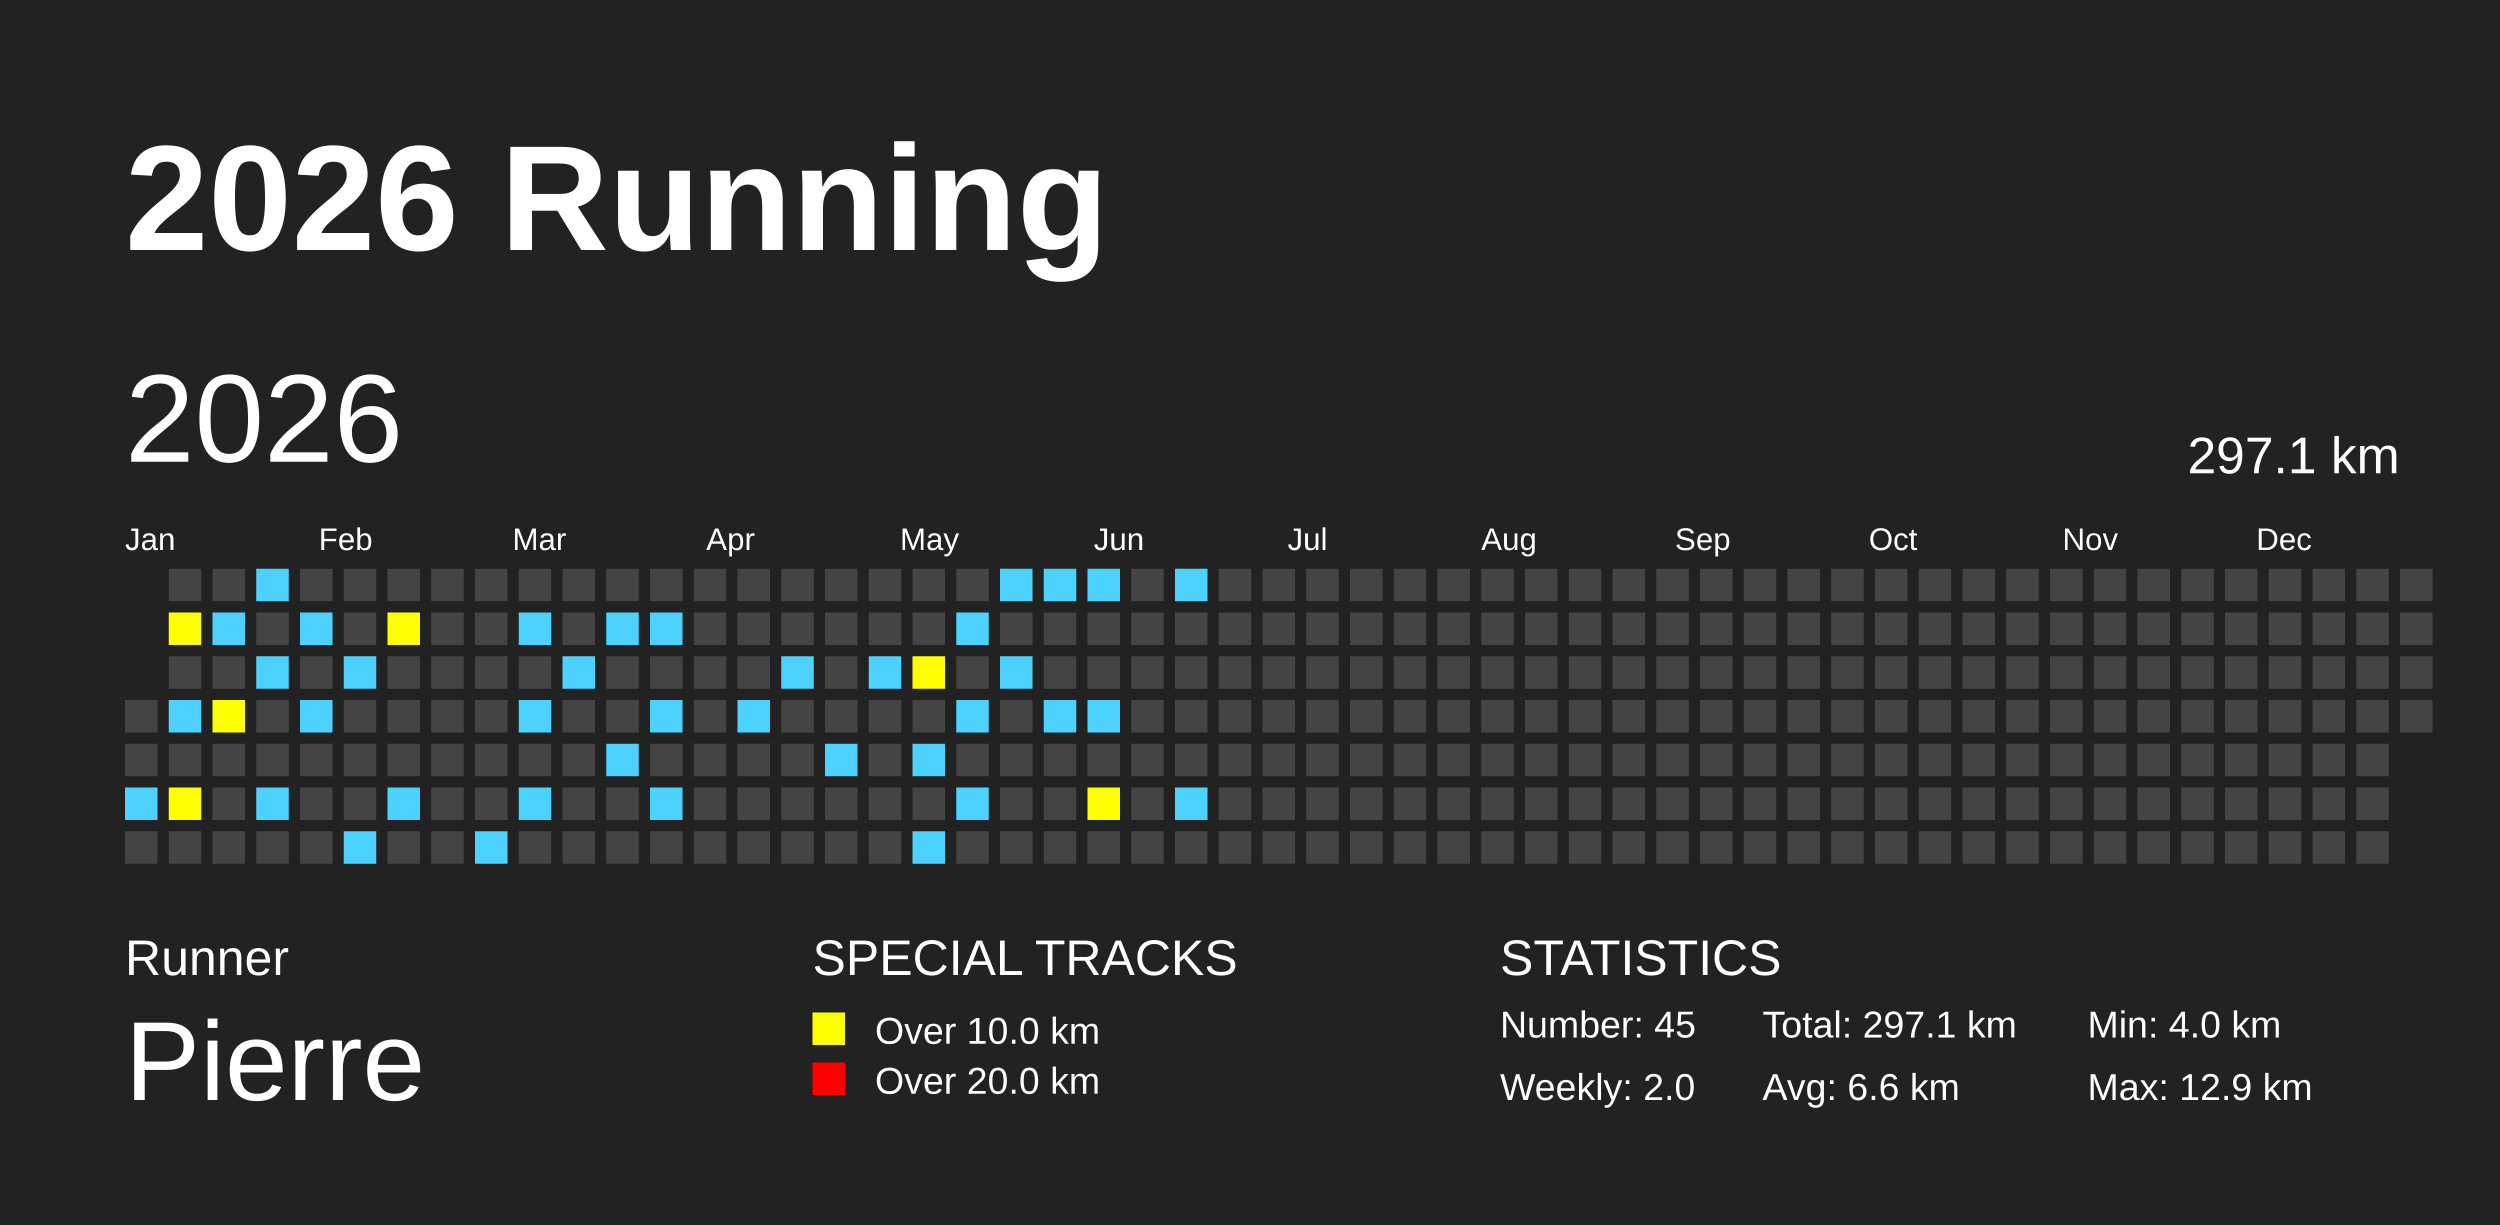
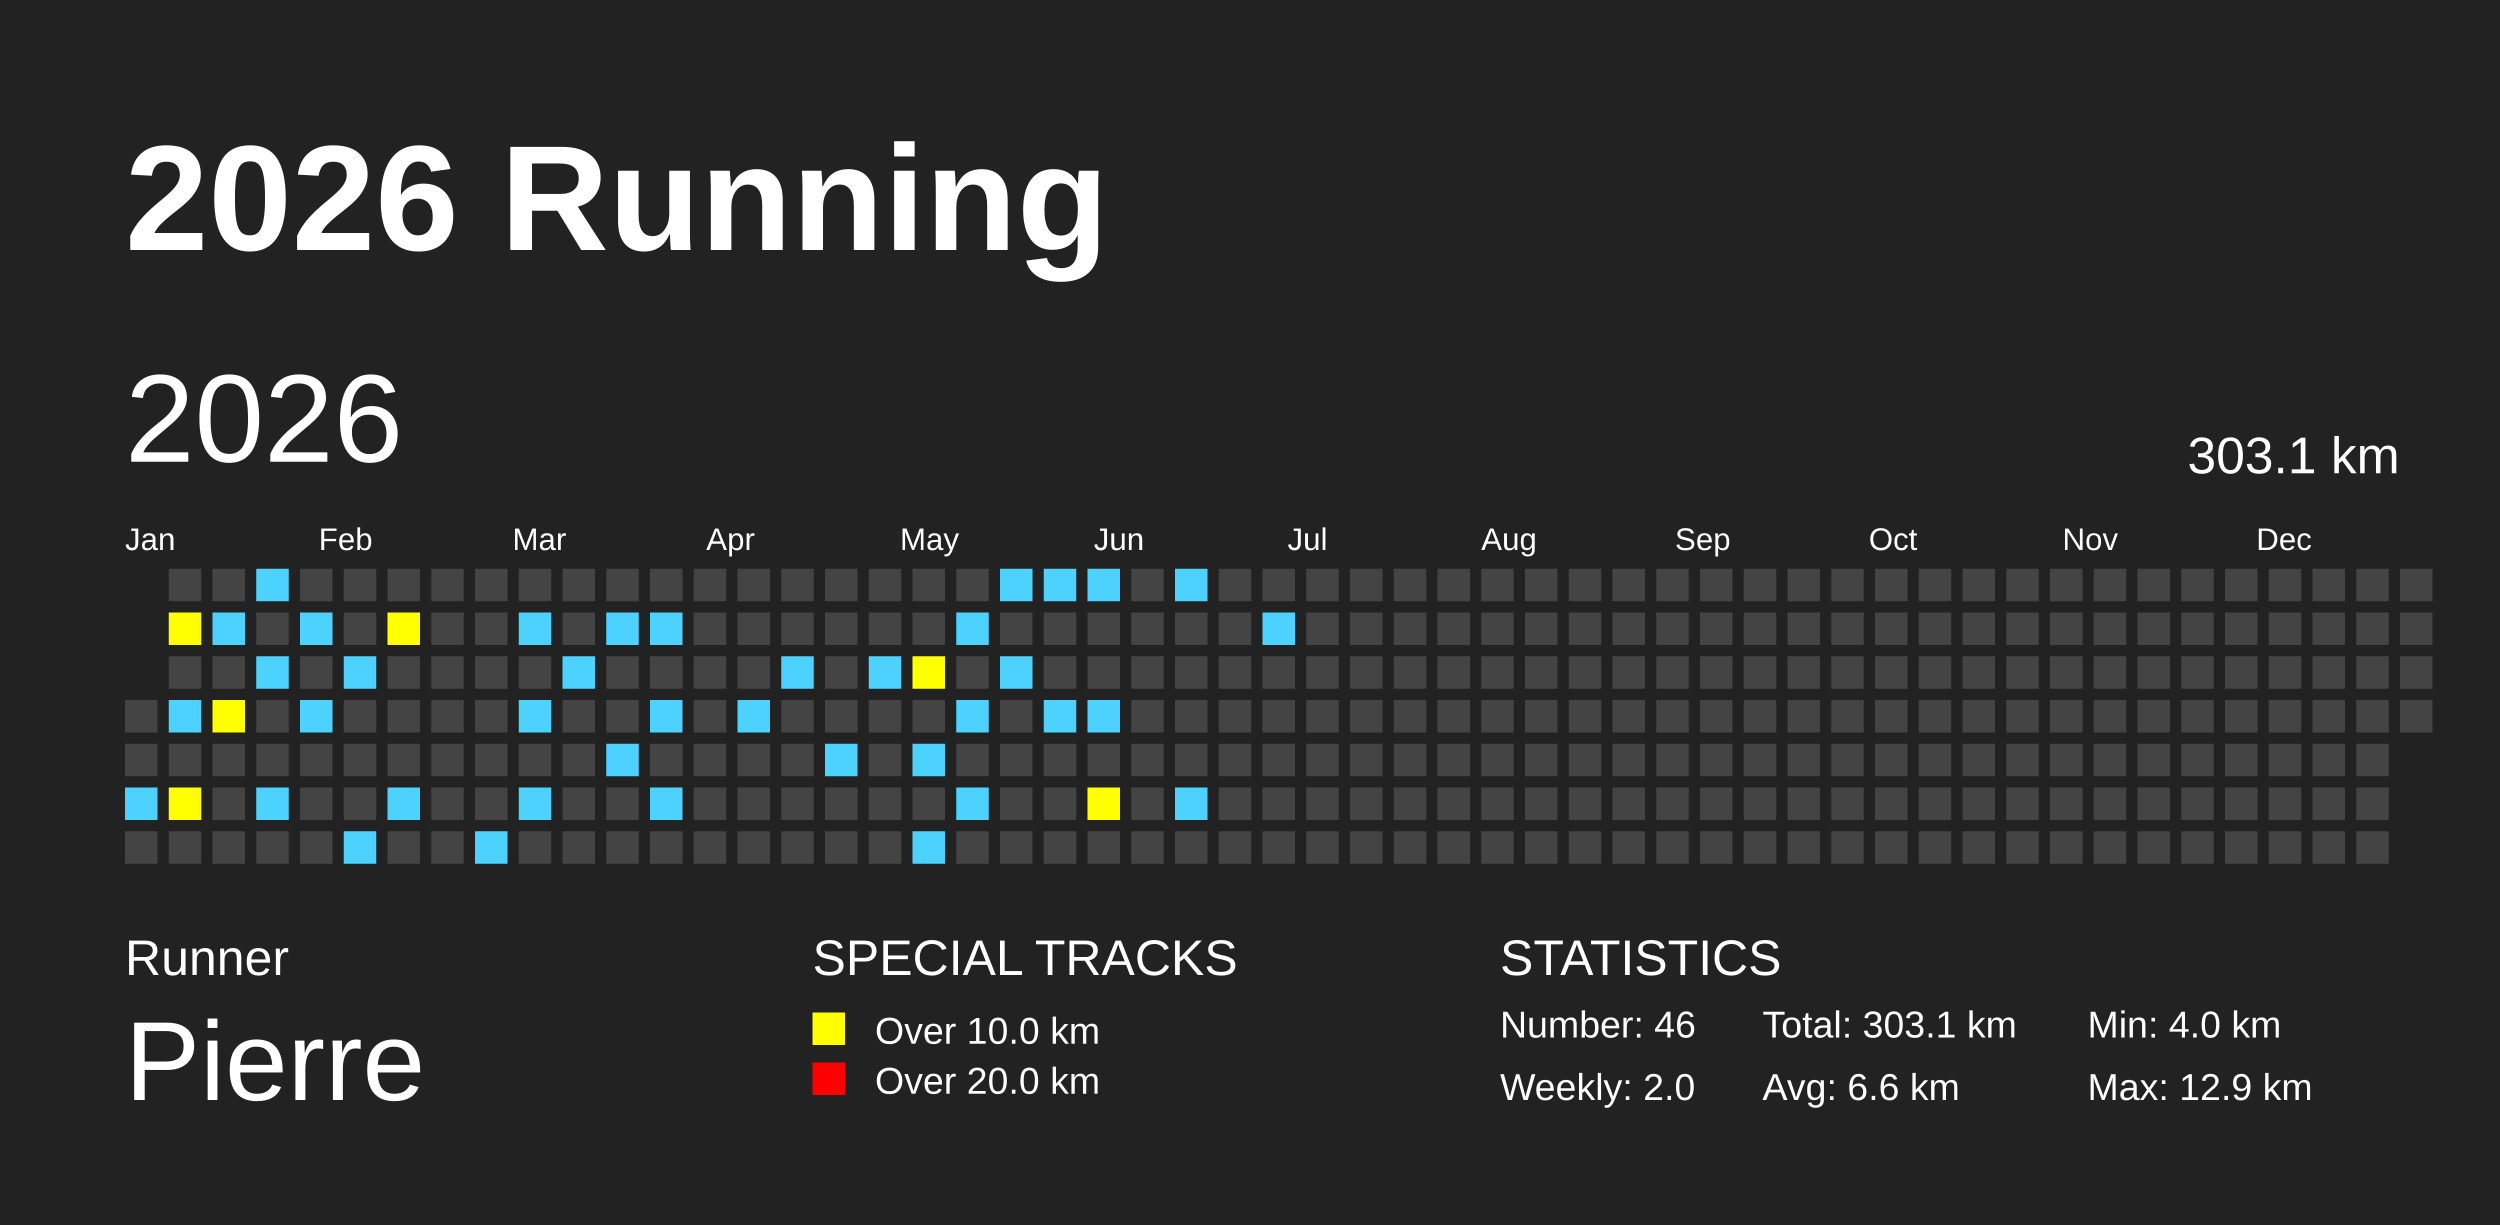
<svg xmlns="http://www.w3.org/2000/svg" baseProfile="full" height="98mm" version="1.1" viewBox="0,0,200,98" width="200mm">
  <defs />
  <rect fill="#222222" height="98" width="200" x="0" y="0" />
  <text fill="#FFFFFF" style="font-size:12px; font-family:Arial; font-weight:bold;" x="10" y="20">2026 Running</text>
  <text fill="#FFFFFF" style="font-size:4px; font-family:Arial" x="10" y="78">Runner</text>
  <text fill="#FFFFFF" style="font-size:9px; font-family:Arial" x="10" y="88">Pierre</text>
  <text fill="#FFFFFF" style="font-size:4px; font-family:Arial" x="65" y="78">SPECIAL TRACKS</text>
  <rect fill="yellow" height="2.6" width="2.6" x="65" y="81" />
  <text fill="#FFFFFF" style="font-size:3px; font-family:Arial" x="70" y="83.5">Over 10.0 km</text>
  <rect fill="red" height="2.6" width="2.6" x="65" y="85" />
  <text fill="#FFFFFF" style="font-size:3px; font-family:Arial" x="70" y="87.5">Over 20.0 km</text>
  <text fill="#FFFFFF" style="font-size:4px; font-family:Arial" x="120" y="78">STATISTICS</text>
-   <text fill="#FFFFFF" style="font-size:3px; font-family:Arial" x="120" y="83">Number: 45</text>
+   <text fill="#FFFFFF" style="font-size:3px; font-family:Arial" x="120" y="83">Number: 46</text>
  <text fill="#FFFFFF" style="font-size:3px; font-family:Arial" x="120" y="88">Weekly: 2.0</text>
-   <text fill="#FFFFFF" style="font-size:3px; font-family:Arial" x="141" y="83">Total: 297.1 km</text>
+   <text fill="#FFFFFF" style="font-size:3px; font-family:Arial" x="141" y="83">Total: 303.1 km</text>
  <text fill="#FFFFFF" style="font-size:3px; font-family:Arial" x="141" y="88">Avg: 6.6 km</text>
  <text fill="#FFFFFF" style="font-size:3px; font-family:Arial" x="167" y="83">Min: 4.0 km</text>
  <text fill="#FFFFFF" style="font-size:3px; font-family:Arial" x="167" y="88">Max: 12.9 km</text>
  <text dominant-baseline="hanging" fill="#FFFFFF" style="font-size:10.0px; font-family:Arial;" x="10" y="30">2026</text>
-   <text dominant-baseline="hanging" fill="#FFFFFF" style="font-size:4.125px; font-family:Arial;" x="175" y="35">297.1 km</text>
+   <text dominant-baseline="hanging" fill="#FFFFFF" style="font-size:4.125px; font-family:Arial;" x="175" y="35">303.1 km</text>
  <text fill="#FFFFFF" style="font-size:2.5px; font-family:Arial" x="10.0" y="44">Jan</text>
  <text fill="#FFFFFF" style="font-size:2.5px; font-family:Arial" x="25.5" y="44">Feb</text>
  <text fill="#FFFFFF" style="font-size:2.5px; font-family:Arial" x="41.0" y="44">Mar</text>
  <text fill="#FFFFFF" style="font-size:2.5px; font-family:Arial" x="56.5" y="44">Apr</text>
  <text fill="#FFFFFF" style="font-size:2.5px; font-family:Arial" x="72.0" y="44">May</text>
  <text fill="#FFFFFF" style="font-size:2.5px; font-family:Arial" x="87.5" y="44">Jun</text>
  <text fill="#FFFFFF" style="font-size:2.5px; font-family:Arial" x="103.0" y="44">Jul</text>
  <text fill="#FFFFFF" style="font-size:2.5px; font-family:Arial" x="118.5" y="44">Aug</text>
  <text fill="#FFFFFF" style="font-size:2.5px; font-family:Arial" x="134.0" y="44">Sep</text>
  <text fill="#FFFFFF" style="font-size:2.5px; font-family:Arial" x="149.5" y="44">Oct</text>
  <text fill="#FFFFFF" style="font-size:2.5px; font-family:Arial" x="165.0" y="44">Nov</text>
  <text fill="#FFFFFF" style="font-size:2.5px; font-family:Arial" x="180.5" y="44">Dec</text>
  <rect fill="#444444" height="2.6" width="2.6" x="10.0" y="56.0" />
  <rect fill="#444444" height="2.6" width="2.6" x="10.0" y="59.5" />
  <rect fill="#4DD2FF" height="2.6" width="2.6" x="10.0" y="63.0" />
  <rect fill="#444444" height="2.6" width="2.6" x="10.0" y="66.5" />
  <rect fill="#444444" height="2.6" width="2.6" x="13.5" y="45.5" />
  <rect fill="yellow" height="2.6" width="2.6" x="13.5" y="49.0" />
  <rect fill="#444444" height="2.6" width="2.6" x="13.5" y="52.5" />
  <rect fill="#4DD2FF" height="2.6" width="2.6" x="13.5" y="56.0" />
  <rect fill="#444444" height="2.6" width="2.6" x="13.5" y="59.5" />
  <rect fill="yellow" height="2.6" width="2.6" x="13.5" y="63.0" />
  <rect fill="#444444" height="2.6" width="2.6" x="13.5" y="66.5" />
  <rect fill="#444444" height="2.6" width="2.6" x="17.0" y="45.5" />
  <rect fill="#4DD2FF" height="2.6" width="2.6" x="17.0" y="49.0" />
  <rect fill="#444444" height="2.6" width="2.6" x="17.0" y="52.5" />
  <rect fill="yellow" height="2.6" width="2.6" x="17.0" y="56.0" />
  <rect fill="#444444" height="2.6" width="2.6" x="17.0" y="59.5" />
  <rect fill="#444444" height="2.6" width="2.6" x="17.0" y="63.0" />
  <rect fill="#444444" height="2.6" width="2.6" x="17.0" y="66.5" />
  <rect fill="#4DD2FF" height="2.6" width="2.6" x="20.5" y="45.5" />
  <rect fill="#444444" height="2.6" width="2.6" x="20.5" y="49.0" />
  <rect fill="#4DD2FF" height="2.6" width="2.6" x="20.5" y="52.5" />
  <rect fill="#444444" height="2.6" width="2.6" x="20.5" y="56.0" />
  <rect fill="#444444" height="2.6" width="2.6" x="20.5" y="59.5" />
  <rect fill="#4DD2FF" height="2.6" width="2.6" x="20.5" y="63.0" />
  <rect fill="#444444" height="2.6" width="2.6" x="20.5" y="66.5" />
  <rect fill="#444444" height="2.6" width="2.6" x="24.0" y="45.5" />
  <rect fill="#4DD2FF" height="2.6" width="2.6" x="24.0" y="49.0" />
  <rect fill="#444444" height="2.6" width="2.6" x="24.0" y="52.5" />
  <rect fill="#4DD2FF" height="2.6" width="2.6" x="24.0" y="56.0" />
  <rect fill="#444444" height="2.6" width="2.6" x="24.0" y="59.5" />
  <rect fill="#444444" height="2.6" width="2.6" x="24.0" y="63.0" />
  <rect fill="#444444" height="2.6" width="2.6" x="24.0" y="66.5" />
  <rect fill="#444444" height="2.6" width="2.6" x="27.5" y="45.5" />
  <rect fill="#444444" height="2.6" width="2.6" x="27.5" y="49.0" />
  <rect fill="#4DD2FF" height="2.6" width="2.6" x="27.5" y="52.5" />
  <rect fill="#444444" height="2.6" width="2.6" x="27.5" y="56.0" />
  <rect fill="#444444" height="2.6" width="2.6" x="27.5" y="59.5" />
  <rect fill="#444444" height="2.6" width="2.6" x="27.5" y="63.0" />
  <rect fill="#4DD2FF" height="2.6" width="2.6" x="27.5" y="66.5" />
  <rect fill="#444444" height="2.6" width="2.6" x="31.0" y="45.5" />
  <rect fill="yellow" height="2.6" width="2.6" x="31.0" y="49.0" />
  <rect fill="#444444" height="2.6" width="2.6" x="31.0" y="52.5" />
  <rect fill="#444444" height="2.6" width="2.6" x="31.0" y="56.0" />
  <rect fill="#444444" height="2.6" width="2.6" x="31.0" y="59.5" />
  <rect fill="#4DD2FF" height="2.6" width="2.6" x="31.0" y="63.0" />
  <rect fill="#444444" height="2.6" width="2.6" x="31.0" y="66.5" />
  <rect fill="#444444" height="2.6" width="2.6" x="34.5" y="45.5" />
  <rect fill="#444444" height="2.6" width="2.6" x="34.5" y="49.0" />
  <rect fill="#444444" height="2.6" width="2.6" x="34.5" y="52.5" />
  <rect fill="#444444" height="2.6" width="2.6" x="34.5" y="56.0" />
  <rect fill="#444444" height="2.6" width="2.6" x="34.5" y="59.5" />
  <rect fill="#444444" height="2.6" width="2.6" x="34.5" y="63.0" />
  <rect fill="#444444" height="2.6" width="2.6" x="34.5" y="66.5" />
  <rect fill="#444444" height="2.6" width="2.6" x="38.0" y="45.5" />
  <rect fill="#444444" height="2.6" width="2.6" x="38.0" y="49.0" />
  <rect fill="#444444" height="2.6" width="2.6" x="38.0" y="52.5" />
  <rect fill="#444444" height="2.6" width="2.6" x="38.0" y="56.0" />
  <rect fill="#444444" height="2.6" width="2.6" x="38.0" y="59.5" />
  <rect fill="#444444" height="2.6" width="2.6" x="38.0" y="63.0" />
  <rect fill="#4DD2FF" height="2.6" width="2.6" x="38.0" y="66.5" />
  <rect fill="#444444" height="2.6" width="2.6" x="41.5" y="45.5" />
  <rect fill="#4DD2FF" height="2.6" width="2.6" x="41.5" y="49.0" />
  <rect fill="#444444" height="2.6" width="2.6" x="41.5" y="52.5" />
  <rect fill="#4DD2FF" height="2.6" width="2.6" x="41.5" y="56.0" />
  <rect fill="#444444" height="2.6" width="2.6" x="41.5" y="59.5" />
  <rect fill="#4DD2FF" height="2.6" width="2.6" x="41.5" y="63.0" />
  <rect fill="#444444" height="2.6" width="2.6" x="41.5" y="66.5" />
  <rect fill="#444444" height="2.6" width="2.6" x="45.0" y="45.5" />
  <rect fill="#444444" height="2.6" width="2.6" x="45.0" y="49.0" />
  <rect fill="#4DD2FF" height="2.6" width="2.6" x="45.0" y="52.5" />
  <rect fill="#444444" height="2.6" width="2.6" x="45.0" y="56.0" />
  <rect fill="#444444" height="2.6" width="2.6" x="45.0" y="59.5" />
  <rect fill="#444444" height="2.6" width="2.6" x="45.0" y="63.0" />
  <rect fill="#444444" height="2.6" width="2.6" x="45.0" y="66.5" />
  <rect fill="#444444" height="2.6" width="2.6" x="48.5" y="45.5" />
  <rect fill="#4DD2FF" height="2.6" width="2.6" x="48.5" y="49.0" />
  <rect fill="#444444" height="2.6" width="2.6" x="48.5" y="52.5" />
  <rect fill="#444444" height="2.6" width="2.6" x="48.5" y="56.0" />
  <rect fill="#4DD2FF" height="2.6" width="2.6" x="48.5" y="59.5" />
  <rect fill="#444444" height="2.6" width="2.6" x="48.5" y="63.0" />
  <rect fill="#444444" height="2.6" width="2.6" x="48.5" y="66.5" />
  <rect fill="#444444" height="2.6" width="2.6" x="52.0" y="45.5" />
  <rect fill="#4DD2FF" height="2.6" width="2.6" x="52.0" y="49.0" />
  <rect fill="#444444" height="2.6" width="2.6" x="52.0" y="52.5" />
  <rect fill="#4DD2FF" height="2.6" width="2.6" x="52.0" y="56.0" />
  <rect fill="#444444" height="2.6" width="2.6" x="52.0" y="59.5" />
  <rect fill="#4DD2FF" height="2.6" width="2.6" x="52.0" y="63.0" />
  <rect fill="#444444" height="2.6" width="2.6" x="52.0" y="66.5" />
  <rect fill="#444444" height="2.6" width="2.6" x="55.5" y="45.5" />
  <rect fill="#444444" height="2.6" width="2.6" x="55.5" y="49.0" />
  <rect fill="#444444" height="2.6" width="2.6" x="55.5" y="52.5" />
  <rect fill="#444444" height="2.6" width="2.6" x="55.5" y="56.0" />
  <rect fill="#444444" height="2.6" width="2.6" x="55.5" y="59.5" />
  <rect fill="#444444" height="2.6" width="2.6" x="55.5" y="63.0" />
  <rect fill="#444444" height="2.6" width="2.6" x="55.5" y="66.5" />
  <rect fill="#444444" height="2.6" width="2.6" x="59.0" y="45.5" />
  <rect fill="#444444" height="2.6" width="2.6" x="59.0" y="49.0" />
  <rect fill="#444444" height="2.6" width="2.6" x="59.0" y="52.5" />
  <rect fill="#4DD2FF" height="2.6" width="2.6" x="59.0" y="56.0" />
  <rect fill="#444444" height="2.6" width="2.6" x="59.0" y="59.5" />
  <rect fill="#444444" height="2.6" width="2.6" x="59.0" y="63.0" />
  <rect fill="#444444" height="2.6" width="2.6" x="59.0" y="66.5" />
  <rect fill="#444444" height="2.6" width="2.6" x="62.5" y="45.5" />
  <rect fill="#444444" height="2.6" width="2.6" x="62.5" y="49.0" />
  <rect fill="#4DD2FF" height="2.6" width="2.6" x="62.5" y="52.5" />
  <rect fill="#444444" height="2.6" width="2.6" x="62.5" y="56.0" />
  <rect fill="#444444" height="2.6" width="2.6" x="62.5" y="59.5" />
  <rect fill="#444444" height="2.6" width="2.6" x="62.5" y="63.0" />
  <rect fill="#444444" height="2.6" width="2.6" x="62.5" y="66.5" />
  <rect fill="#444444" height="2.6" width="2.6" x="66.0" y="45.5" />
  <rect fill="#444444" height="2.6" width="2.6" x="66.0" y="49.0" />
  <rect fill="#444444" height="2.6" width="2.6" x="66.0" y="52.5" />
  <rect fill="#444444" height="2.6" width="2.6" x="66.0" y="56.0" />
  <rect fill="#4DD2FF" height="2.6" width="2.6" x="66.0" y="59.5" />
  <rect fill="#444444" height="2.6" width="2.6" x="66.0" y="63.0" />
  <rect fill="#444444" height="2.6" width="2.6" x="66.0" y="66.5" />
  <rect fill="#444444" height="2.6" width="2.6" x="69.5" y="45.5" />
  <rect fill="#444444" height="2.6" width="2.6" x="69.5" y="49.0" />
  <rect fill="#4DD2FF" height="2.6" width="2.6" x="69.5" y="52.5" />
  <rect fill="#444444" height="2.6" width="2.6" x="69.5" y="56.0" />
  <rect fill="#444444" height="2.6" width="2.6" x="69.5" y="59.5" />
  <rect fill="#444444" height="2.6" width="2.6" x="69.5" y="63.0" />
  <rect fill="#444444" height="2.6" width="2.6" x="69.5" y="66.5" />
  <rect fill="#444444" height="2.6" width="2.6" x="73.0" y="45.5" />
  <rect fill="#444444" height="2.6" width="2.6" x="73.0" y="49.0" />
  <rect fill="yellow" height="2.6" width="2.6" x="73.0" y="52.5" />
  <rect fill="#444444" height="2.6" width="2.6" x="73.0" y="56.0" />
  <rect fill="#4DD2FF" height="2.6" width="2.6" x="73.0" y="59.5" />
  <rect fill="#444444" height="2.6" width="2.6" x="73.0" y="63.0" />
  <rect fill="#4DD2FF" height="2.6" width="2.6" x="73.0" y="66.5" />
  <rect fill="#444444" height="2.6" width="2.6" x="76.5" y="45.5" />
  <rect fill="#4DD2FF" height="2.6" width="2.6" x="76.5" y="49.0" />
  <rect fill="#444444" height="2.6" width="2.6" x="76.5" y="52.5" />
  <rect fill="#4DD2FF" height="2.6" width="2.6" x="76.5" y="56.0" />
  <rect fill="#444444" height="2.6" width="2.6" x="76.5" y="59.5" />
  <rect fill="#4DD2FF" height="2.6" width="2.6" x="76.5" y="63.0" />
  <rect fill="#444444" height="2.6" width="2.6" x="76.5" y="66.5" />
  <rect fill="#4DD2FF" height="2.6" width="2.6" x="80.0" y="45.5" />
  <rect fill="#444444" height="2.6" width="2.6" x="80.0" y="49.0" />
  <rect fill="#4DD2FF" height="2.6" width="2.6" x="80.0" y="52.5" />
  <rect fill="#444444" height="2.6" width="2.6" x="80.0" y="56.0" />
  <rect fill="#444444" height="2.6" width="2.6" x="80.0" y="59.5" />
  <rect fill="#444444" height="2.6" width="2.6" x="80.0" y="63.0" />
  <rect fill="#444444" height="2.6" width="2.6" x="80.0" y="66.5" />
  <rect fill="#4DD2FF" height="2.6" width="2.6" x="83.5" y="45.5" />
  <rect fill="#444444" height="2.6" width="2.6" x="83.5" y="49.0" />
  <rect fill="#444444" height="2.6" width="2.6" x="83.5" y="52.5" />
  <rect fill="#4DD2FF" height="2.6" width="2.6" x="83.5" y="56.0" />
  <rect fill="#444444" height="2.6" width="2.6" x="83.5" y="59.5" />
  <rect fill="#444444" height="2.6" width="2.6" x="83.5" y="63.0" />
  <rect fill="#444444" height="2.6" width="2.6" x="83.5" y="66.5" />
  <rect fill="#4DD2FF" height="2.6" width="2.6" x="87.0" y="45.5" />
  <rect fill="#444444" height="2.6" width="2.6" x="87.0" y="49.0" />
  <rect fill="#444444" height="2.6" width="2.6" x="87.0" y="52.5" />
  <rect fill="#4DD2FF" height="2.6" width="2.6" x="87.0" y="56.0" />
  <rect fill="#444444" height="2.6" width="2.6" x="87.0" y="59.5" />
  <rect fill="yellow" height="2.6" width="2.6" x="87.0" y="63.0" />
  <rect fill="#444444" height="2.6" width="2.6" x="87.0" y="66.5" />
  <rect fill="#444444" height="2.6" width="2.6" x="90.5" y="45.5" />
  <rect fill="#444444" height="2.6" width="2.6" x="90.5" y="49.0" />
  <rect fill="#444444" height="2.6" width="2.6" x="90.5" y="52.5" />
  <rect fill="#444444" height="2.6" width="2.6" x="90.5" y="56.0" />
  <rect fill="#444444" height="2.6" width="2.6" x="90.5" y="59.5" />
  <rect fill="#444444" height="2.6" width="2.6" x="90.5" y="63.0" />
  <rect fill="#444444" height="2.6" width="2.6" x="90.5" y="66.5" />
  <rect fill="#4DD2FF" height="2.6" width="2.6" x="94.0" y="45.5" />
  <rect fill="#444444" height="2.6" width="2.6" x="94.0" y="49.0" />
  <rect fill="#444444" height="2.6" width="2.6" x="94.0" y="52.5" />
  <rect fill="#444444" height="2.6" width="2.6" x="94.0" y="56.0" />
  <rect fill="#444444" height="2.6" width="2.6" x="94.0" y="59.5" />
  <rect fill="#4DD2FF" height="2.6" width="2.6" x="94.0" y="63.0" />
  <rect fill="#444444" height="2.6" width="2.6" x="94.0" y="66.5" />
  <rect fill="#444444" height="2.6" width="2.6" x="97.5" y="45.5" />
  <rect fill="#444444" height="2.6" width="2.6" x="97.5" y="49.0" />
  <rect fill="#444444" height="2.6" width="2.6" x="97.5" y="52.5" />
  <rect fill="#444444" height="2.6" width="2.6" x="97.5" y="56.0" />
  <rect fill="#444444" height="2.6" width="2.6" x="97.5" y="59.5" />
  <rect fill="#444444" height="2.6" width="2.6" x="97.5" y="63.0" />
  <rect fill="#444444" height="2.6" width="2.6" x="97.5" y="66.5" />
  <rect fill="#444444" height="2.6" width="2.6" x="101.0" y="45.5" />
-   <rect fill="#444444" height="2.6" width="2.6" x="101.0" y="49.0" />
+   <rect fill="#4DD2FF" height="2.6" width="2.6" x="101.0" y="49.0" />
  <rect fill="#444444" height="2.6" width="2.6" x="101.0" y="52.5" />
  <rect fill="#444444" height="2.6" width="2.6" x="101.0" y="56.0" />
  <rect fill="#444444" height="2.6" width="2.6" x="101.0" y="59.5" />
  <rect fill="#444444" height="2.6" width="2.6" x="101.0" y="63.0" />
  <rect fill="#444444" height="2.6" width="2.6" x="101.0" y="66.5" />
  <rect fill="#444444" height="2.6" width="2.6" x="104.5" y="45.5" />
  <rect fill="#444444" height="2.6" width="2.6" x="104.5" y="49.0" />
  <rect fill="#444444" height="2.6" width="2.6" x="104.5" y="52.5" />
  <rect fill="#444444" height="2.6" width="2.6" x="104.5" y="56.0" />
  <rect fill="#444444" height="2.6" width="2.6" x="104.5" y="59.5" />
  <rect fill="#444444" height="2.6" width="2.6" x="104.5" y="63.0" />
  <rect fill="#444444" height="2.6" width="2.6" x="104.5" y="66.5" />
  <rect fill="#444444" height="2.6" width="2.6" x="108.0" y="45.5" />
  <rect fill="#444444" height="2.6" width="2.6" x="108.0" y="49.0" />
  <rect fill="#444444" height="2.6" width="2.6" x="108.0" y="52.5" />
  <rect fill="#444444" height="2.6" width="2.6" x="108.0" y="56.0" />
  <rect fill="#444444" height="2.6" width="2.6" x="108.0" y="59.5" />
  <rect fill="#444444" height="2.6" width="2.6" x="108.0" y="63.0" />
  <rect fill="#444444" height="2.6" width="2.6" x="108.0" y="66.5" />
  <rect fill="#444444" height="2.6" width="2.6" x="111.5" y="45.5" />
  <rect fill="#444444" height="2.6" width="2.6" x="111.5" y="49.0" />
  <rect fill="#444444" height="2.6" width="2.6" x="111.5" y="52.5" />
  <rect fill="#444444" height="2.6" width="2.6" x="111.5" y="56.0" />
  <rect fill="#444444" height="2.6" width="2.6" x="111.5" y="59.5" />
  <rect fill="#444444" height="2.6" width="2.6" x="111.5" y="63.0" />
  <rect fill="#444444" height="2.6" width="2.6" x="111.5" y="66.5" />
  <rect fill="#444444" height="2.6" width="2.6" x="115.0" y="45.5" />
  <rect fill="#444444" height="2.6" width="2.6" x="115.0" y="49.0" />
  <rect fill="#444444" height="2.6" width="2.6" x="115.0" y="52.5" />
  <rect fill="#444444" height="2.6" width="2.6" x="115.0" y="56.0" />
  <rect fill="#444444" height="2.6" width="2.6" x="115.0" y="59.5" />
  <rect fill="#444444" height="2.6" width="2.6" x="115.0" y="63.0" />
  <rect fill="#444444" height="2.6" width="2.6" x="115.0" y="66.5" />
  <rect fill="#444444" height="2.6" width="2.6" x="118.5" y="45.5" />
  <rect fill="#444444" height="2.6" width="2.6" x="118.5" y="49.0" />
  <rect fill="#444444" height="2.6" width="2.6" x="118.5" y="52.5" />
  <rect fill="#444444" height="2.6" width="2.6" x="118.5" y="56.0" />
  <rect fill="#444444" height="2.6" width="2.6" x="118.5" y="59.5" />
  <rect fill="#444444" height="2.6" width="2.6" x="118.5" y="63.0" />
  <rect fill="#444444" height="2.6" width="2.6" x="118.5" y="66.5" />
  <rect fill="#444444" height="2.6" width="2.6" x="122.0" y="45.5" />
  <rect fill="#444444" height="2.6" width="2.6" x="122.0" y="49.0" />
  <rect fill="#444444" height="2.6" width="2.6" x="122.0" y="52.5" />
  <rect fill="#444444" height="2.6" width="2.6" x="122.0" y="56.0" />
  <rect fill="#444444" height="2.6" width="2.6" x="122.0" y="59.5" />
  <rect fill="#444444" height="2.6" width="2.6" x="122.0" y="63.0" />
  <rect fill="#444444" height="2.6" width="2.6" x="122.0" y="66.5" />
  <rect fill="#444444" height="2.6" width="2.6" x="125.5" y="45.5" />
  <rect fill="#444444" height="2.6" width="2.6" x="125.5" y="49.0" />
  <rect fill="#444444" height="2.6" width="2.6" x="125.5" y="52.5" />
  <rect fill="#444444" height="2.6" width="2.6" x="125.5" y="56.0" />
  <rect fill="#444444" height="2.6" width="2.6" x="125.5" y="59.5" />
  <rect fill="#444444" height="2.6" width="2.6" x="125.5" y="63.0" />
  <rect fill="#444444" height="2.6" width="2.6" x="125.5" y="66.5" />
  <rect fill="#444444" height="2.6" width="2.6" x="129.0" y="45.5" />
  <rect fill="#444444" height="2.6" width="2.6" x="129.0" y="49.0" />
  <rect fill="#444444" height="2.6" width="2.6" x="129.0" y="52.5" />
  <rect fill="#444444" height="2.6" width="2.6" x="129.0" y="56.0" />
  <rect fill="#444444" height="2.6" width="2.6" x="129.0" y="59.5" />
  <rect fill="#444444" height="2.6" width="2.6" x="129.0" y="63.0" />
  <rect fill="#444444" height="2.6" width="2.6" x="129.0" y="66.5" />
  <rect fill="#444444" height="2.6" width="2.6" x="132.5" y="45.5" />
  <rect fill="#444444" height="2.6" width="2.6" x="132.5" y="49.0" />
  <rect fill="#444444" height="2.6" width="2.6" x="132.5" y="52.5" />
  <rect fill="#444444" height="2.6" width="2.6" x="132.5" y="56.0" />
  <rect fill="#444444" height="2.6" width="2.6" x="132.5" y="59.5" />
  <rect fill="#444444" height="2.6" width="2.6" x="132.5" y="63.0" />
  <rect fill="#444444" height="2.6" width="2.6" x="132.5" y="66.5" />
  <rect fill="#444444" height="2.6" width="2.6" x="136.0" y="45.5" />
  <rect fill="#444444" height="2.6" width="2.6" x="136.0" y="49.0" />
  <rect fill="#444444" height="2.6" width="2.6" x="136.0" y="52.5" />
  <rect fill="#444444" height="2.6" width="2.6" x="136.0" y="56.0" />
  <rect fill="#444444" height="2.6" width="2.6" x="136.0" y="59.5" />
  <rect fill="#444444" height="2.6" width="2.6" x="136.0" y="63.0" />
  <rect fill="#444444" height="2.6" width="2.6" x="136.0" y="66.5" />
  <rect fill="#444444" height="2.6" width="2.6" x="139.5" y="45.5" />
  <rect fill="#444444" height="2.6" width="2.6" x="139.5" y="49.0" />
  <rect fill="#444444" height="2.6" width="2.6" x="139.5" y="52.5" />
  <rect fill="#444444" height="2.6" width="2.6" x="139.5" y="56.0" />
  <rect fill="#444444" height="2.6" width="2.6" x="139.5" y="59.5" />
  <rect fill="#444444" height="2.6" width="2.6" x="139.5" y="63.0" />
  <rect fill="#444444" height="2.6" width="2.6" x="139.5" y="66.5" />
  <rect fill="#444444" height="2.6" width="2.6" x="143.0" y="45.5" />
  <rect fill="#444444" height="2.6" width="2.6" x="143.0" y="49.0" />
  <rect fill="#444444" height="2.6" width="2.6" x="143.0" y="52.5" />
  <rect fill="#444444" height="2.6" width="2.6" x="143.0" y="56.0" />
  <rect fill="#444444" height="2.6" width="2.6" x="143.0" y="59.5" />
  <rect fill="#444444" height="2.6" width="2.6" x="143.0" y="63.0" />
  <rect fill="#444444" height="2.6" width="2.6" x="143.0" y="66.5" />
  <rect fill="#444444" height="2.6" width="2.6" x="146.5" y="45.5" />
  <rect fill="#444444" height="2.6" width="2.6" x="146.5" y="49.0" />
  <rect fill="#444444" height="2.6" width="2.6" x="146.5" y="52.5" />
  <rect fill="#444444" height="2.6" width="2.6" x="146.5" y="56.0" />
  <rect fill="#444444" height="2.6" width="2.6" x="146.5" y="59.5" />
  <rect fill="#444444" height="2.6" width="2.6" x="146.5" y="63.0" />
  <rect fill="#444444" height="2.6" width="2.6" x="146.5" y="66.5" />
  <rect fill="#444444" height="2.6" width="2.6" x="150.0" y="45.5" />
  <rect fill="#444444" height="2.6" width="2.6" x="150.0" y="49.0" />
  <rect fill="#444444" height="2.6" width="2.6" x="150.0" y="52.5" />
  <rect fill="#444444" height="2.6" width="2.6" x="150.0" y="56.0" />
  <rect fill="#444444" height="2.6" width="2.6" x="150.0" y="59.5" />
  <rect fill="#444444" height="2.6" width="2.6" x="150.0" y="63.0" />
  <rect fill="#444444" height="2.6" width="2.6" x="150.0" y="66.5" />
  <rect fill="#444444" height="2.6" width="2.6" x="153.5" y="45.5" />
  <rect fill="#444444" height="2.6" width="2.6" x="153.5" y="49.0" />
  <rect fill="#444444" height="2.6" width="2.6" x="153.5" y="52.5" />
  <rect fill="#444444" height="2.6" width="2.6" x="153.5" y="56.0" />
  <rect fill="#444444" height="2.6" width="2.6" x="153.5" y="59.5" />
  <rect fill="#444444" height="2.6" width="2.6" x="153.5" y="63.0" />
  <rect fill="#444444" height="2.6" width="2.6" x="153.5" y="66.5" />
  <rect fill="#444444" height="2.6" width="2.6" x="157.0" y="45.5" />
  <rect fill="#444444" height="2.6" width="2.6" x="157.0" y="49.0" />
  <rect fill="#444444" height="2.6" width="2.6" x="157.0" y="52.5" />
  <rect fill="#444444" height="2.6" width="2.6" x="157.0" y="56.0" />
  <rect fill="#444444" height="2.6" width="2.6" x="157.0" y="59.5" />
  <rect fill="#444444" height="2.6" width="2.6" x="157.0" y="63.0" />
  <rect fill="#444444" height="2.6" width="2.6" x="157.0" y="66.5" />
  <rect fill="#444444" height="2.6" width="2.6" x="160.5" y="45.5" />
  <rect fill="#444444" height="2.6" width="2.6" x="160.5" y="49.0" />
  <rect fill="#444444" height="2.6" width="2.6" x="160.5" y="52.5" />
  <rect fill="#444444" height="2.6" width="2.6" x="160.5" y="56.0" />
  <rect fill="#444444" height="2.6" width="2.6" x="160.5" y="59.5" />
  <rect fill="#444444" height="2.6" width="2.6" x="160.5" y="63.0" />
  <rect fill="#444444" height="2.6" width="2.6" x="160.5" y="66.5" />
  <rect fill="#444444" height="2.6" width="2.6" x="164.0" y="45.5" />
  <rect fill="#444444" height="2.6" width="2.6" x="164.0" y="49.0" />
  <rect fill="#444444" height="2.6" width="2.6" x="164.0" y="52.5" />
  <rect fill="#444444" height="2.6" width="2.6" x="164.0" y="56.0" />
  <rect fill="#444444" height="2.6" width="2.6" x="164.0" y="59.5" />
  <rect fill="#444444" height="2.6" width="2.6" x="164.0" y="63.0" />
  <rect fill="#444444" height="2.6" width="2.6" x="164.0" y="66.5" />
  <rect fill="#444444" height="2.6" width="2.6" x="167.5" y="45.5" />
  <rect fill="#444444" height="2.6" width="2.6" x="167.5" y="49.0" />
  <rect fill="#444444" height="2.6" width="2.6" x="167.5" y="52.5" />
  <rect fill="#444444" height="2.6" width="2.6" x="167.5" y="56.0" />
  <rect fill="#444444" height="2.6" width="2.6" x="167.5" y="59.5" />
  <rect fill="#444444" height="2.6" width="2.6" x="167.5" y="63.0" />
  <rect fill="#444444" height="2.6" width="2.6" x="167.5" y="66.5" />
  <rect fill="#444444" height="2.6" width="2.6" x="171.0" y="45.5" />
  <rect fill="#444444" height="2.6" width="2.6" x="171.0" y="49.0" />
  <rect fill="#444444" height="2.6" width="2.6" x="171.0" y="52.5" />
  <rect fill="#444444" height="2.6" width="2.6" x="171.0" y="56.0" />
  <rect fill="#444444" height="2.6" width="2.6" x="171.0" y="59.5" />
  <rect fill="#444444" height="2.6" width="2.6" x="171.0" y="63.0" />
  <rect fill="#444444" height="2.6" width="2.6" x="171.0" y="66.5" />
  <rect fill="#444444" height="2.6" width="2.6" x="174.5" y="45.5" />
  <rect fill="#444444" height="2.6" width="2.6" x="174.5" y="49.0" />
  <rect fill="#444444" height="2.6" width="2.6" x="174.5" y="52.5" />
  <rect fill="#444444" height="2.6" width="2.6" x="174.5" y="56.0" />
  <rect fill="#444444" height="2.6" width="2.6" x="174.5" y="59.5" />
  <rect fill="#444444" height="2.6" width="2.6" x="174.5" y="63.0" />
  <rect fill="#444444" height="2.6" width="2.6" x="174.5" y="66.5" />
  <rect fill="#444444" height="2.6" width="2.6" x="178.0" y="45.5" />
  <rect fill="#444444" height="2.6" width="2.6" x="178.0" y="49.0" />
  <rect fill="#444444" height="2.6" width="2.6" x="178.0" y="52.5" />
  <rect fill="#444444" height="2.6" width="2.6" x="178.0" y="56.0" />
  <rect fill="#444444" height="2.6" width="2.6" x="178.0" y="59.5" />
  <rect fill="#444444" height="2.6" width="2.6" x="178.0" y="63.0" />
  <rect fill="#444444" height="2.6" width="2.6" x="178.0" y="66.5" />
  <rect fill="#444444" height="2.6" width="2.6" x="181.5" y="45.5" />
  <rect fill="#444444" height="2.6" width="2.6" x="181.5" y="49.0" />
  <rect fill="#444444" height="2.6" width="2.6" x="181.5" y="52.5" />
  <rect fill="#444444" height="2.6" width="2.6" x="181.5" y="56.0" />
  <rect fill="#444444" height="2.6" width="2.6" x="181.5" y="59.5" />
  <rect fill="#444444" height="2.6" width="2.6" x="181.5" y="63.0" />
  <rect fill="#444444" height="2.6" width="2.6" x="181.5" y="66.5" />
  <rect fill="#444444" height="2.6" width="2.6" x="185.0" y="45.5" />
  <rect fill="#444444" height="2.6" width="2.6" x="185.0" y="49.0" />
  <rect fill="#444444" height="2.6" width="2.6" x="185.0" y="52.5" />
  <rect fill="#444444" height="2.6" width="2.6" x="185.0" y="56.0" />
  <rect fill="#444444" height="2.6" width="2.6" x="185.0" y="59.5" />
  <rect fill="#444444" height="2.6" width="2.6" x="185.0" y="63.0" />
  <rect fill="#444444" height="2.6" width="2.6" x="185.0" y="66.5" />
  <rect fill="#444444" height="2.6" width="2.6" x="188.5" y="45.5" />
  <rect fill="#444444" height="2.6" width="2.6" x="188.5" y="49.0" />
  <rect fill="#444444" height="2.6" width="2.6" x="188.5" y="52.5" />
  <rect fill="#444444" height="2.6" width="2.6" x="188.5" y="56.0" />
  <rect fill="#444444" height="2.6" width="2.6" x="188.5" y="59.5" />
  <rect fill="#444444" height="2.6" width="2.6" x="188.5" y="63.0" />
  <rect fill="#444444" height="2.6" width="2.6" x="188.5" y="66.5" />
  <rect fill="#444444" height="2.6" width="2.6" x="192.0" y="45.5" />
  <rect fill="#444444" height="2.6" width="2.6" x="192.0" y="49.0" />
  <rect fill="#444444" height="2.6" width="2.6" x="192.0" y="52.5" />
  <rect fill="#444444" height="2.6" width="2.6" x="192.0" y="56.0" />
</svg>
